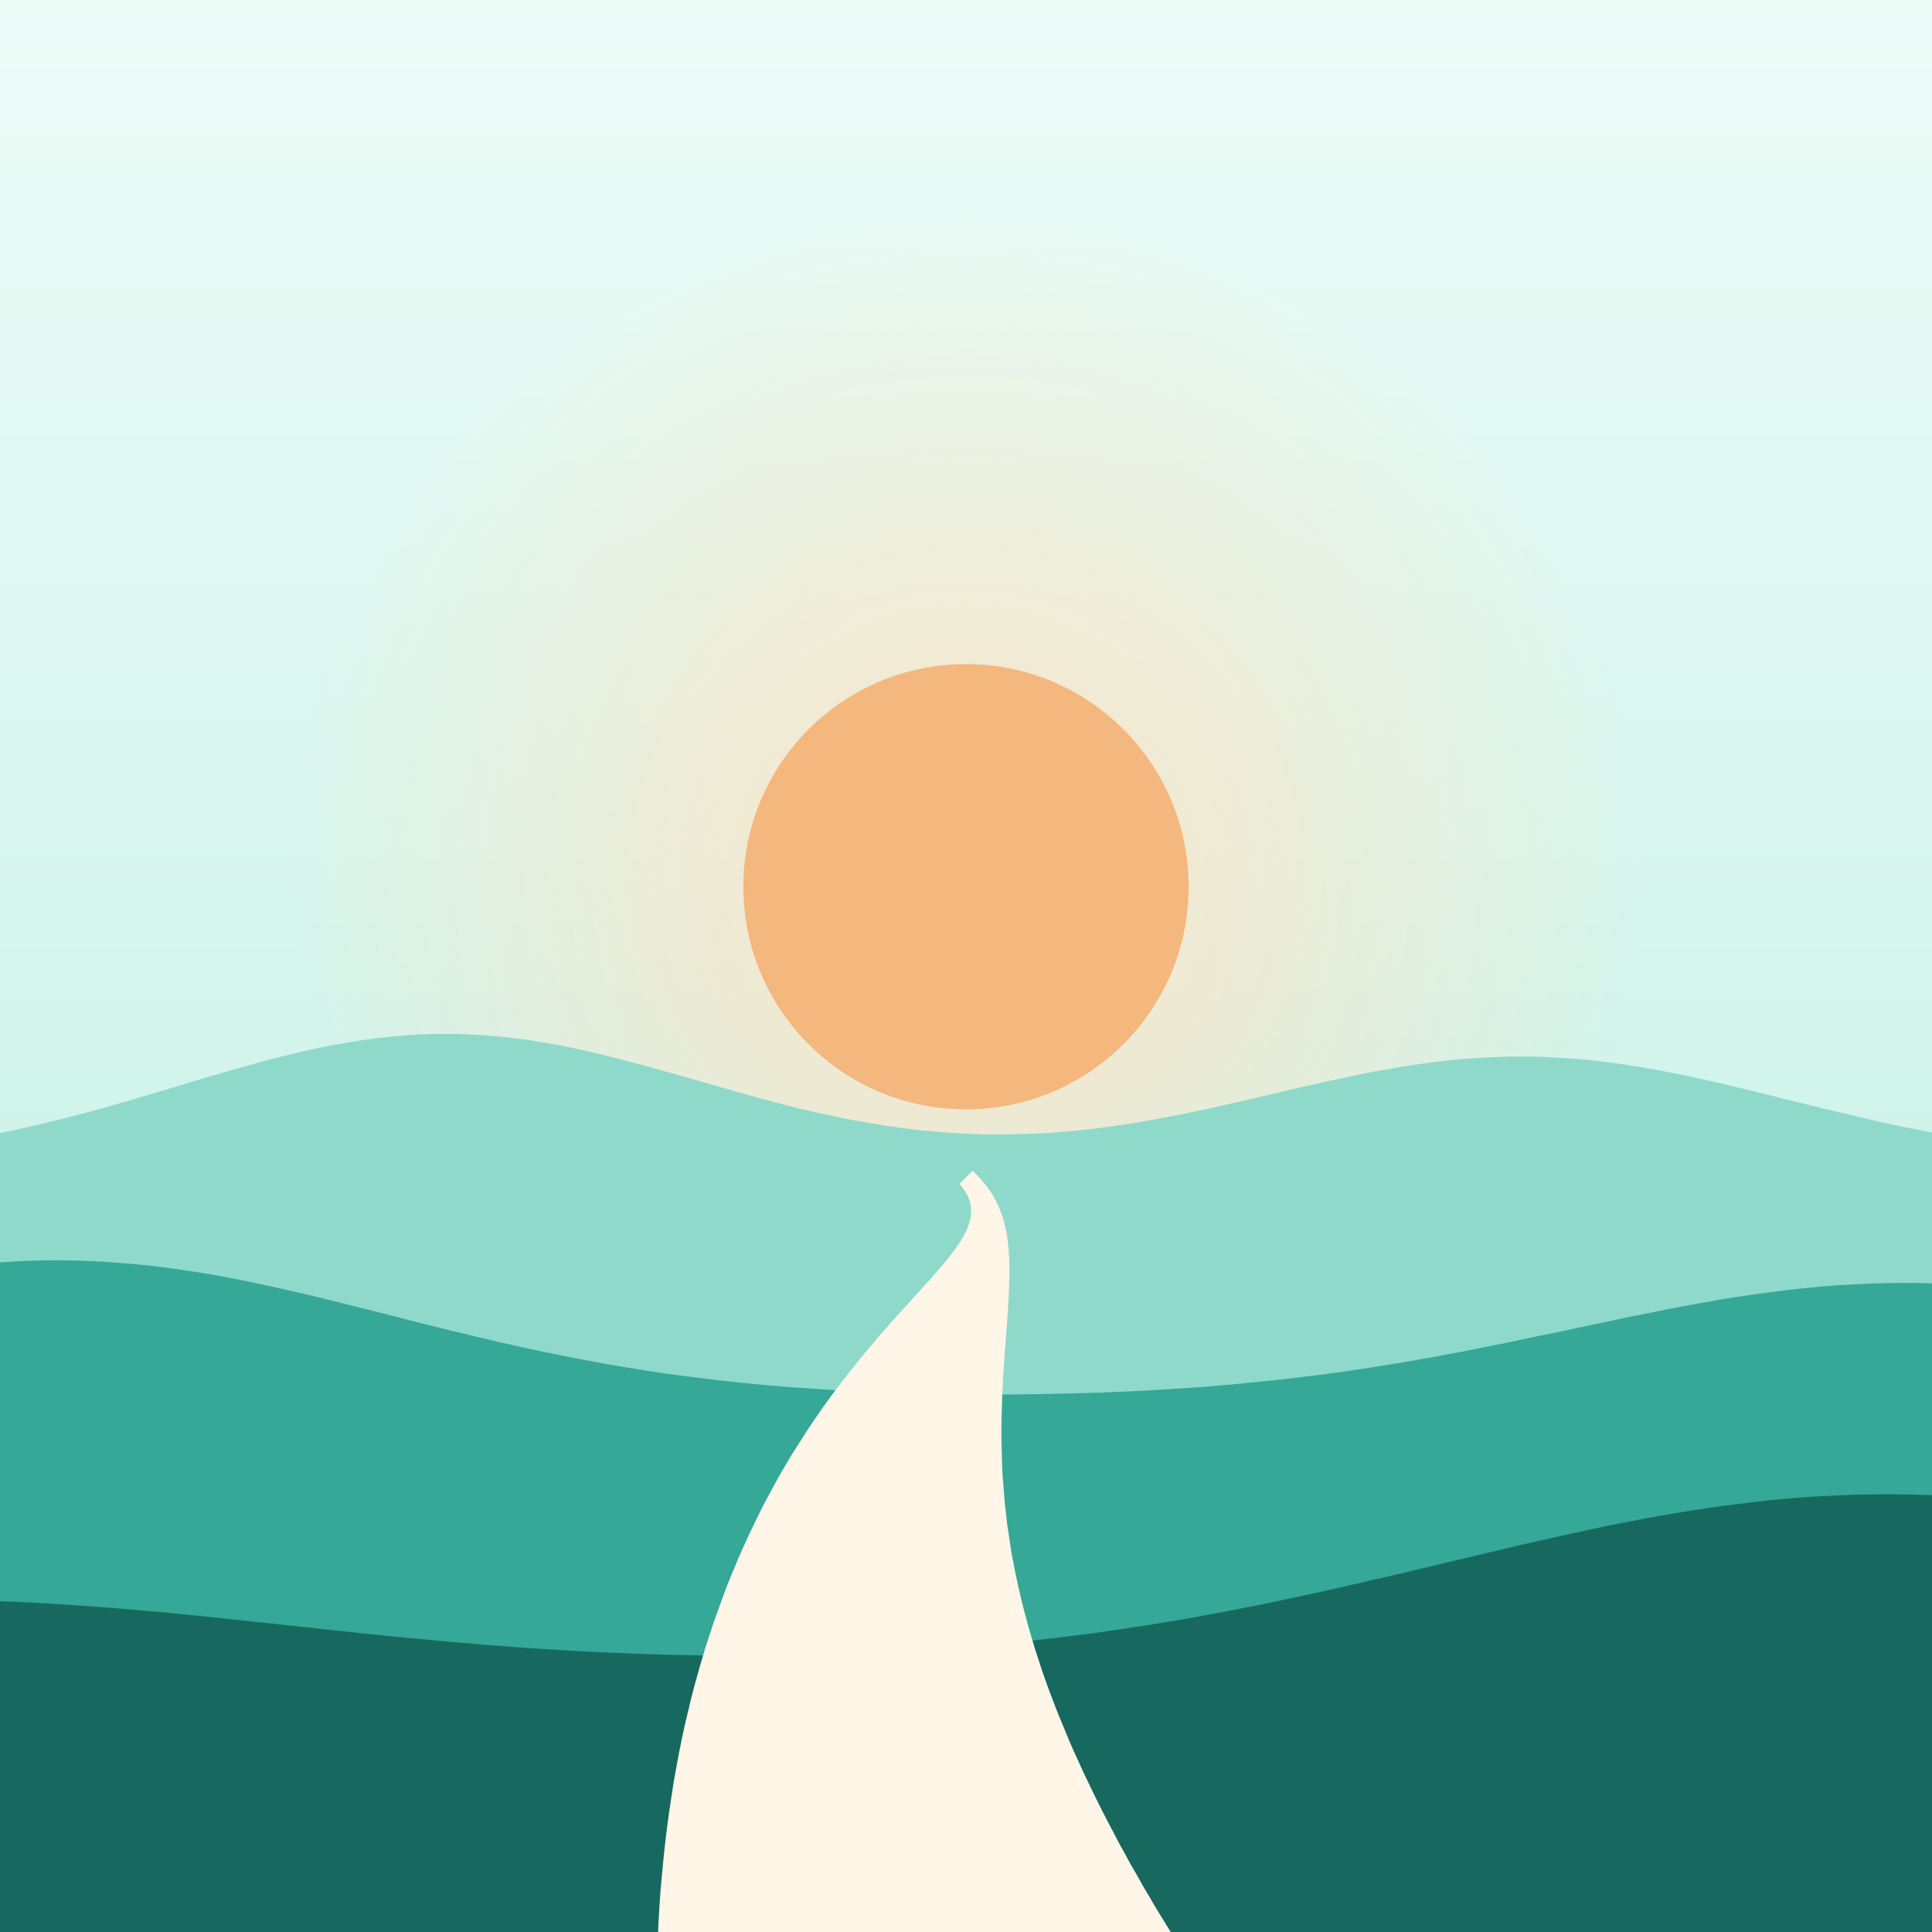
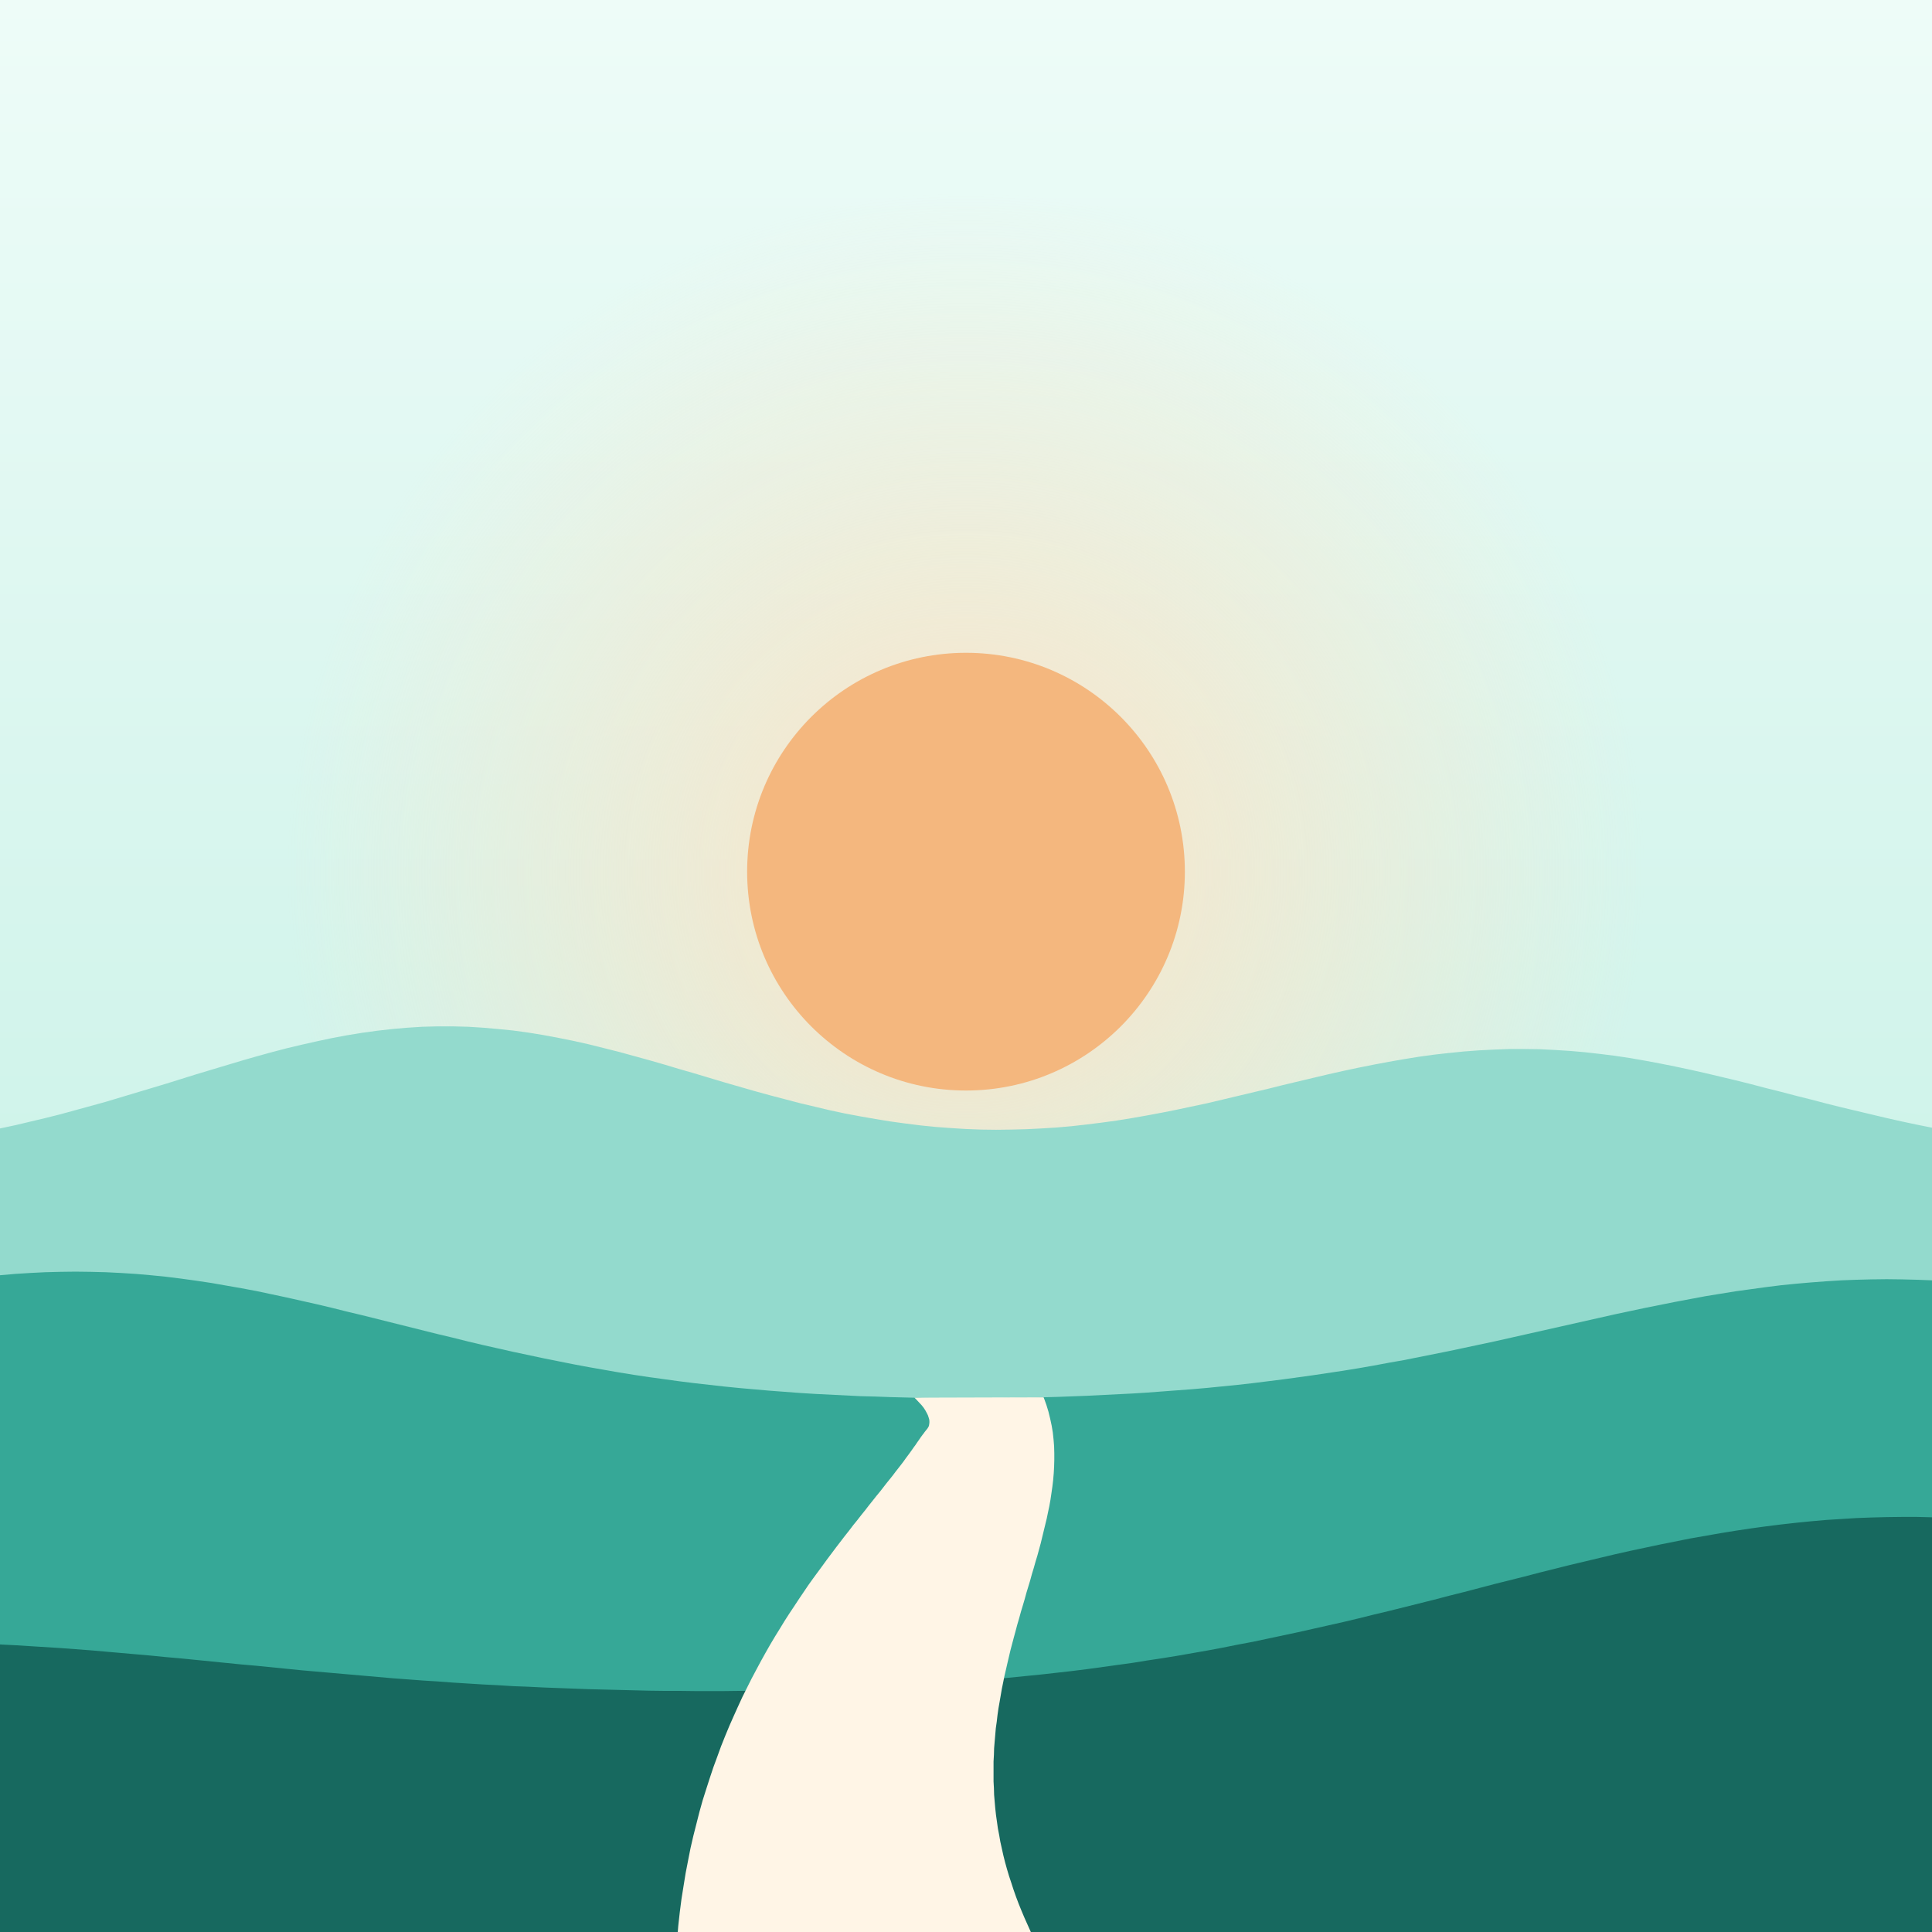
<svg xmlns="http://www.w3.org/2000/svg" viewBox="0 0 1024 1024" width="1024" height="1024">
  <defs>
    <linearGradient id="v9a-sky" x1="0" y1="0" x2="0" y2="700" gradientUnits="userSpaceOnUse">
      <stop offset="0" stop-color="#EEFCF8" />
      <stop offset="1" stop-color="#CBF2E8" />
    </linearGradient>
-     <radialGradient id="v9a-glow" cx="512" cy="470" r="360" gradientUnits="userSpaceOnUse">
+     <radialGradient id="v9a-glow" cx="512" cy="462" r="360" gradientUnits="userSpaceOnUse">
      <stop offset="0" stop-color="#FCE4C6" />
      <stop offset=".45" stop-color="#FCE4C6" stop-opacity=".55" />
      <stop offset="1" stop-color="#FCE4C6" stop-opacity="0" />
    </radialGradient>
  </defs>
  <rect x="-256" y="-256" width="1536" height="1536" fill="url(#v9a-sky)" />
-   <circle cx="512" cy="470" r="360" fill="url(#v9a-glow)" />
-   <path d="M-256 617.8 L-248 617.8 L-240 617.8 L-232 617.7 L-224 617.6 L-216 617.6 L-208 617.5 L-200 617.4 L-192 617.3 L-184 617.1 L-176 617 L-168 616.8 L-160 616.6 L-152 616.4 L-144 616.1 L-136 615.8 L-128 615.4 L-120 615.1 L-112 614.6 L-104 614.1 L-96 613.6 L-88 612.9 L-80 612.2 L-72 611.5 L-64 610.6 L-56 609.7 L-48 608.7 L-40 607.6 L-32 606.4 L-24 605.1 L-16 603.7 L-8 602.2 L0 600.6 L8 598.9 L16 597.1 L24 595.2 L32 593.3 L40 591.2 L48 589.1 L56 586.9 L64 584.6 L72 582.3 L80 579.9 L88 577.5 L96 575.1 L104 572.7 L112 570.3 L120 568 L128 565.7 L136 563.5 L144 561.3 L152 559.3 L160 557.4 L168 555.6 L176 554 L184 552.6 L192 551.3 L200 550.2 L208 549.4 L216 548.7 L224 548.2 L232 548 L240 548 L248 548.2 L256 548.7 L264 549.3 L272 550.2 L280 551.2 L288 552.5 L296 553.9 L304 555.5 L312 557.3 L320 559.2 L328 561.2 L336 563.3 L344 565.4 L352 567.7 L360 569.9 L368 572.2 L376 574.5 L384 576.8 L392 579.1 L400 581.3 L408 583.5 L416 585.6 L424 587.6 L432 589.5 L440 591.2 L448 592.9 L456 594.4 L464 595.8 L472 597 L480 598.1 L488 599.1 L496 599.8 L504 600.4 L512 600.9 L520 601.2 L528 601.3 L536 601.2 L544 601 L552 600.7 L560 600.2 L568 599.5 L576 598.7 L584 597.7 L592 596.6 L600 595.4 L608 594 L616 592.6 L624 591 L632 589.4 L640 587.7 L648 585.9 L656 584.1 L664 582.2 L672 580.4 L680 578.5 L688 576.6 L696 574.8 L704 573 L712 571.3 L720 569.6 L728 568 L736 566.6 L744 565.2 L752 564 L760 562.9 L768 562 L776 561.2 L784 560.7 L792 560.3 L800 560 L808 560 L816 560.1 L824 560.5 L832 561 L840 561.6 L848 562.5 L856 563.5 L864 564.7 L872 566 L880 567.4 L888 569 L896 570.6 L904 572.4 L912 574.2 L920 576.1 L928 578 L936 580 L944 582 L952 584 L960 585.9 L968 587.9 L976 589.8 L984 591.7 L992 593.6 L1000 595.4 L1008 597.1 L1016 598.7 L1024 600.3 L1032 601.8 L1040 603.2 L1048 604.6 L1056 605.8 L1064 607 L1072 608.1 L1080 609.1 L1088 610.1 L1096 610.9 L1104 611.7 L1112 612.4 L1120 613.1 L1128 613.7 L1136 614.2 L1144 614.7 L1152 615.1 L1160 615.5 L1168 615.8 L1176 616.1 L1184 616.4 L1192 616.6 L1200 616.8 L1208 617 L1216 617.1 L1224 617.3 L1232 617.4 L1240 617.5 L1248 617.6 L1256 617.6 L1264 617.7 L1272 617.7 L1280 617.8 L1280 1280 L-256 1280Z" fill="#8FD9CB" />
-   <path d="M-256 722 L-248 720.5 L-240 719 L-232 717.3 L-224 715.6 L-216 713.9 L-208 712.1 L-200 710.3 L-192 708.4 L-184 706.4 L-176 704.5 L-168 702.5 L-160 700.5 L-152 698.4 L-144 696.4 L-136 694.4 L-128 692.4 L-120 690.4 L-112 688.4 L-104 686.5 L-96 684.6 L-88 682.8 L-80 681 L-72 679.3 L-64 677.8 L-56 676.3 L-48 674.9 L-40 673.6 L-32 672.4 L-24 671.4 L-16 670.5 L-8 669.7 L0 669.1 L8 668.6 L16 668.2 L24 668 L32 668 L40 668.1 L48 668.4 L56 668.8 L64 669.4 L72 670.1 L80 670.9 L88 671.9 L96 673 L104 674.2 L112 675.5 L120 677 L128 678.5 L136 680.2 L144 681.9 L152 683.7 L160 685.5 L168 687.4 L176 689.4 L184 691.4 L192 693.4 L200 695.4 L208 697.4 L216 699.5 L224 701.5 L232 703.5 L240 705.5 L248 707.4 L256 709.3 L264 711.2 L272 713 L280 714.8 L288 716.5 L296 718.1 L304 719.7 L312 721.2 L320 722.7 L328 724.1 L336 725.4 L344 726.7 L352 727.9 L360 729 L368 730 L376 731 L384 731.9 L392 732.8 L400 733.6 L408 734.3 L416 735 L424 735.6 L432 736.1 L440 736.6 L448 737.1 L456 737.5 L464 737.8 L472 738.1 L480 738.4 L488 738.6 L496 738.8 L504 738.9 L512 739 L520 739.1 L528 739.1 L536 739.1 L544 739 L552 738.9 L560 738.7 L568 738.6 L576 738.3 L584 738.1 L592 737.7 L600 737.4 L608 737 L616 736.5 L624 736 L632 735.5 L640 734.9 L648 734.2 L656 733.5 L664 732.7 L672 731.9 L680 731.1 L688 730.1 L696 729.1 L704 728.1 L712 727 L720 725.8 L728 724.6 L736 723.3 L744 722 L752 720.6 L760 719.2 L768 717.7 L776 716.2 L784 714.6 L792 713 L800 711.4 L808 709.7 L816 708 L824 706.4 L832 704.7 L840 703 L848 701.3 L856 699.6 L864 697.9 L872 696.3 L880 694.7 L888 693.1 L896 691.6 L904 690.2 L912 688.8 L920 687.5 L928 686.3 L936 685.2 L944 684.2 L952 683.2 L960 682.4 L968 681.7 L976 681.1 L984 680.7 L992 680.3 L1000 680.1 L1008 680 L1016 680 L1024 680.2 L1032 680.5 L1040 680.9 L1048 681.4 L1056 682.1 L1064 682.8 L1072 683.7 L1080 684.7 L1088 685.8 L1096 686.9 L1104 688.2 L1112 689.5 L1120 690.9 L1128 692.4 L1136 693.9 L1144 695.5 L1152 697.1 L1160 698.7 L1168 700.4 L1176 702.1 L1184 703.8 L1192 705.5 L1200 707.2 L1208 708.9 L1216 710.6 L1224 712.2 L1232 713.8 L1240 715.4 L1248 717 L1256 718.5 L1264 719.9 L1272 721.3 L1280 722.7 L1280 1280 L-256 1280Z" fill="#35A897" />
-   <path d="M-256 864.1 L-248 863.3 L-240 862.4 L-232 861.5 L-224 860.6 L-216 859.7 L-208 858.9 L-200 858 L-192 857.2 L-184 856.4 L-176 855.6 L-168 854.8 L-160 854 L-152 853.3 L-144 852.6 L-136 852 L-128 851.4 L-120 850.8 L-112 850.3 L-104 849.8 L-96 849.4 L-88 849 L-80 848.7 L-72 848.5 L-64 848.3 L-56 848.1 L-48 848 L-40 848 L-32 848 L-24 848.1 L-16 848.3 L-8 848.5 L0 848.7 L8 849 L16 849.4 L24 849.8 L32 850.3 L40 850.8 L48 851.4 L56 852 L64 852.6 L72 853.3 L80 854 L88 854.7 L96 855.5 L104 856.3 L112 857.1 L120 858 L128 858.8 L136 859.7 L144 860.5 L152 861.4 L160 862.2 L168 863.1 L176 864 L184 864.8 L192 865.7 L200 866.5 L208 867.3 L216 868.1 L224 868.8 L232 869.6 L240 870.3 L248 871 L256 871.7 L264 872.3 L272 872.9 L280 873.5 L288 874 L296 874.5 L304 875 L312 875.4 L320 875.8 L328 876.1 L336 876.5 L344 876.7 L352 877 L360 877.2 L368 877.3 L376 877.5 L384 877.5 L392 877.6 L400 877.6 L408 877.5 L416 877.4 L424 877.3 L432 877.1 L440 876.9 L448 876.7 L456 876.4 L464 876 L472 875.6 L480 875.2 L488 874.7 L496 874.1 L504 873.6 L512 872.9 L520 872.3 L528 871.5 L536 870.7 L544 869.9 L552 869 L560 868.1 L568 867.1 L576 866.1 L584 865 L592 863.8 L600 862.6 L608 861.4 L616 860.1 L624 858.8 L632 857.4 L640 855.9 L648 854.4 L656 852.9 L664 851.3 L672 849.7 L680 848 L688 846.3 L696 844.6 L704 842.8 L712 841 L720 839.2 L728 837.3 L736 835.5 L744 833.6 L752 831.7 L760 829.8 L768 827.9 L776 826 L784 824.1 L792 822.2 L800 820.3 L808 818.4 L816 816.6 L824 814.8 L832 813 L840 811.3 L848 809.6 L856 807.9 L864 806.4 L872 804.8 L880 803.4 L888 802 L896 800.7 L904 799.5 L912 798.3 L920 797.3 L928 796.3 L936 795.4 L944 794.6 L952 793.9 L960 793.3 L968 792.9 L976 792.5 L984 792.2 L992 792.1 L1000 792 L1008 792.1 L1016 792.2 L1024 792.5 L1032 792.9 L1040 793.3 L1048 793.9 L1056 794.6 L1064 795.4 L1072 796.3 L1080 797.3 L1088 798.3 L1096 799.5 L1104 800.7 L1112 802 L1120 803.4 L1128 804.9 L1136 806.4 L1144 808 L1152 809.6 L1160 811.3 L1168 813 L1176 814.8 L1184 816.6 L1192 818.4 L1200 820.3 L1208 822.2 L1216 824.1 L1224 826 L1232 827.9 L1240 829.8 L1248 831.7 L1256 833.6 L1264 835.5 L1272 837.4 L1280 839.2 L1280 1280 L-256 1280Z" fill="#17695F" />
-   <path d="M508.5 627.5 L509.7 628.8 L510.7 630.2 L511.6 631.5 L512.4 632.9 L513.1 634.2 L513.6 635.6 L514.1 636.9 L514.4 638.3 L514.6 639.7 L514.7 641 L514.7 642.4 L514.6 643.7 L514.5 645.1 L514.2 646.4 L513.9 647.8 L513.4 649.1 L512.9 650.5 L512.4 651.8 L511.7 653.2 L511 654.6 L510.2 656 L509.3 657.5 L508.4 659 L507.4 660.4 L506.3 662 L505.1 663.5 L503.9 665.1 L502.7 666.7 L501.3 668.4 L499.9 670.1 L498.5 671.8 L496.9 673.6 L495.3 675.4 L493.7 677.3 L492 679.2 L490.2 681.1 L488.4 683.1 L486.6 685.2 L484.6 687.3 L482.7 689.4 L480.7 691.7 L478.6 693.9 L476.5 696.3 L474.3 698.7 L472.1 701.1 L469.9 703.7 L467.6 706.3 L465.3 708.9 L463 711.7 L460.6 714.5 L458.2 717.3 L455.8 720.3 L453.3 723.4 L450.8 726.5 L448.3 729.7 L445.8 733 L443.2 736.3 L440.6 739.8 L438 743.4 L435.4 747 L432.8 750.8 L430.2 754.6 L427.6 758.5 L425 762.6 L422.4 766.7 L419.7 770.9 L417.1 775.3 L414.5 779.7 L411.9 784.3 L409.3 789 L406.8 793.7 L404.2 798.6 L401.7 803.6 L399.2 808.8 L396.7 814 L394.3 819.3 L391.8 824.8 L389.5 830.4 L387.1 836.1 L384.8 841.9 L382.6 847.9 L380.4 853.9 L378.2 860.1 L376.1 866.5 L374 872.9 L372 879.5 L370.1 886.2 L368.2 893 L366.4 899.9 L364.7 907 L363 914.2 L361.4 921.5 L359.9 929 L358.5 936.6 L357.1 944.3 L355.9 952.1 L354.7 960.1 L353.6 968.2 L352.6 976.4 L351.7 984.8 L350.9 993.2 L350.1 1001.9 L349.5 1010.6 L349 1019.5 L348.6 1028.5 L348.3 1037.6 L348.1 1046.9 L348 1056.3 L348 1065.8 L348.2 1075.4 L348.4 1085.2 L348.8 1095.1 L349.3 1105.2 L350 1115.3 L350.7 1125.7 L351.6 1136.1 L352.6 1146.7 L353.7 1157.4 L355 1168.2 L356.4 1179.2 L357.9 1190.3 L359.6 1201.5 L361.4 1212.8 L363.4 1224.3 L365.5 1236 L367.7 1247.7 L370.1 1259.6 L372.6 1271.7 L375.3 1283.8 L378.2 1296.2 L381.2 1308.6 L384.3 1321.2 L387.6 1333.9 L391.1 1346.8 L394.7 1359.7 L398.5 1372.9 L402.4 1386.2 L406.6 1399.6 L410.9 1413.1 L415.3 1426.7 L776.7 1233.3 L769.1 1224.3 L761.8 1215.5 L754.5 1206.8 L747.5 1198.3 L740.6 1189.9 L733.8 1181.5 L727.2 1173.3 L720.8 1165.2 L714.5 1157.2 L708.3 1149.3 L702.3 1141.5 L696.4 1133.8 L690.7 1126.2 L685.1 1118.7 L679.7 1111.3 L674.4 1104 L669.2 1096.8 L664.1 1089.7 L659.2 1082.7 L654.4 1075.8 L649.7 1069 L645.2 1062.2 L640.7 1055.6 L636.4 1049 L632.2 1042.6 L628.1 1036.2 L624.1 1029.9 L620.3 1023.7 L616.5 1017.5 L612.8 1011.5 L609.3 1005.5 L605.8 999.6 L602.5 993.7 L599.2 988 L596.1 982.3 L593 976.7 L590.1 971.1 L587.2 965.6 L584.4 960.2 L581.7 954.8 L579.1 949.5 L576.6 944.3 L574.1 939.1 L571.8 934 L569.5 929 L567.3 924 L565.2 919 L563.2 914.1 L561.2 909.3 L559.3 904.5 L557.5 899.7 L555.7 895 L554 890.3 L552.4 885.7 L550.9 881.1 L549.4 876.6 L548 872.1 L546.7 867.7 L545.4 863.3 L544.2 858.9 L543 854.5 L541.9 850.2 L540.9 846 L539.9 841.7 L539 837.5 L538.1 833.4 L537.3 829.2 L536.5 825.1 L535.8 821.1 L535.2 817 L534.6 813 L534 809.1 L533.5 805.1 L533.1 801.2 L532.6 797.3 L532.3 793.5 L532 789.7 L531.7 785.9 L531.4 782.1 L531.2 778.4 L531.1 774.7 L531 771 L530.9 767.4 L530.8 763.8 L530.8 760.2 L530.8 756.7 L530.8 753.2 L530.9 749.7 L531 746.3 L531.1 742.9 L531.2 739.5 L531.4 736.2 L531.5 732.9 L531.7 729.6 L531.9 726.4 L532.1 723.2 L532.3 720.1 L532.5 716.9 L532.8 713.8 L533 710.8 L533.2 707.8 L533.4 704.8 L533.7 701.9 L533.9 699 L534.1 696.1 L534.3 693.3 L534.4 690.5 L534.6 687.7 L534.7 685 L534.8 682.3 L534.9 679.7 L535 677.1 L535 674.5 L535 671.9 L535 669.4 L534.9 667 L534.7 664.6 L534.6 662.2 L534.3 659.8 L534.1 657.5 L533.8 655.3 L533.4 653 L532.9 650.9 L532.4 648.7 L531.9 646.6 L531.2 644.6 L530.5 642.6 L529.8 640.6 L528.9 638.7 L528 636.9 L527.1 635.1 L526.1 633.3 L525 631.6 L523.8 629.9 L522.6 628.3 L521.3 626.7 L520 625.1 L518.5 623.6 L517.1 622 L515.5 620.5Z" fill="#FFF6E8" />
-   <circle cx="512" cy="470" r="118" fill="#F4B77E" />
+   <circle cx="512" cy="462" r="360" fill="url(#v9a-glow)" />
+   <path d="M-256 615.8 L-248 615.8 L-240 615.8 L-232 615.7 L-224 615.6 L-216 615.6 L-208 615.5 L-200 615.4 L-192 615.3 L-184 615.1 L-176 615 L-168 614.8 L-160 614.6 L-152 614.3 L-144 614.1 L-136 613.7 L-128 613.4 L-120 613 L-112 612.5 L-104 612 L-96 611.4 L-88 610.8 L-80 610.1 L-72 609.3 L-64 608.4 L-56 607.5 L-48 606.4 L-40 605.3 L-32 604 L-24 602.7 L-16 601.3 L-8 599.7 L0 598.1 L8 596.4 L16 594.5 L24 592.6 L32 590.6 L40 588.4 L48 586.2 L56 584 L64 581.6 L72 579.2 L80 576.8 L88 574.4 L96 571.9 L104 569.4 L112 567 L120 564.6 L128 562.2 L136 559.9 L144 557.7 L152 555.6 L160 553.7 L168 551.9 L176 550.2 L184 548.7 L192 547.4 L200 546.3 L208 545.4 L216 544.7 L224 544.2 L232 544 L240 544 L248 544.2 L256 544.7 L264 545.4 L272 546.2 L280 547.3 L288 548.6 L296 550.1 L304 551.7 L312 553.5 L320 555.5 L328 557.5 L336 559.7 L344 561.9 L352 564.2 L360 566.6 L368 568.9 L376 571.3 L384 573.7 L392 576 L400 578.3 L408 580.5 L416 582.6 L424 584.7 L432 586.6 L440 588.5 L448 590.2 L456 591.7 L464 593.1 L472 594.4 L480 595.5 L488 596.5 L496 597.3 L504 597.9 L512 598.4 L520 598.7 L528 598.8 L536 598.7 L544 598.5 L552 598.1 L560 597.6 L568 596.9 L576 596 L584 595 L592 593.9 L600 592.6 L608 591.2 L616 589.7 L624 588.1 L632 586.4 L640 584.7 L648 582.8 L656 580.9 L664 579 L672 577.1 L680 575.1 L688 573.2 L696 571.3 L704 569.4 L712 567.6 L720 565.9 L728 564.3 L736 562.8 L744 561.4 L752 560.1 L760 559 L768 558.1 L776 557.3 L784 556.7 L792 556.3 L800 556 L808 556 L816 556.1 L824 556.5 L832 557 L840 557.7 L848 558.6 L856 559.6 L864 560.8 L872 562.2 L880 563.7 L888 565.3 L896 567 L904 568.8 L912 570.7 L920 572.6 L928 574.6 L936 576.7 L944 578.7 L952 580.8 L960 582.8 L968 584.9 L976 586.9 L984 588.8 L992 590.7 L1000 592.6 L1008 594.4 L1016 596.1 L1024 597.7 L1032 599.3 L1040 600.7 L1048 602.1 L1056 603.4 L1064 604.6 L1072 605.8 L1080 606.8 L1088 607.8 L1096 608.7 L1104 609.5 L1112 610.2 L1120 610.9 L1128 611.5 L1136 612.1 L1144 612.6 L1152 613 L1160 613.4 L1168 613.7 L1176 614 L1184 614.3 L1192 614.6 L1200 614.8 L1208 614.9 L1216 615.1 L1224 615.2 L1232 615.4 L1240 615.5 L1248 615.5 L1256 615.6 L1264 615.7 L1272 615.7 L1280 615.8 L1280 1280 L-256 1280Z" fill="#93DACD" />
+   <path d="M-256 728.7 L-248 727.4 L-240 726.1 L-232 724.6 L-224 723.1 L-216 721.6 L-208 719.9 L-200 718.2 L-192 716.5 L-184 714.7 L-176 712.9 L-168 711 L-160 709 L-152 707.1 L-144 705.1 L-136 703.1 L-128 701.1 L-120 699.1 L-112 697.1 L-104 695.2 L-96 693.2 L-88 691.3 L-80 689.5 L-72 687.7 L-64 686 L-56 684.3 L-48 682.8 L-40 681.4 L-32 680 L-24 678.8 L-16 677.7 L-8 676.7 L0 675.9 L8 675.2 L16 674.7 L24 674.3 L32 674.1 L40 674 L48 674.1 L56 674.3 L64 674.7 L72 675.2 L80 675.9 L88 676.7 L96 677.7 L104 678.8 L112 680 L120 681.4 L128 682.8 L136 684.3 L144 686 L152 687.7 L160 689.5 L168 691.3 L176 693.2 L184 695.2 L192 697.1 L200 699.1 L208 701.1 L216 703.1 L224 705.1 L232 707.1 L240 709 L248 711 L256 712.9 L264 714.7 L272 716.5 L280 718.2 L288 719.9 L296 721.5 L304 723.1 L312 724.6 L320 726 L328 727.4 L336 728.7 L344 729.9 L352 731 L360 732.1 L368 733.1 L376 734 L384 734.9 L392 735.7 L400 736.4 L408 737.1 L416 737.7 L424 738.3 L432 738.8 L440 739.2 L448 739.6 L456 740 L464 740.2 L472 740.5 L480 740.7 L488 740.9 L496 741 L504 741 L512 741.1 L520 741.1 L528 741 L536 740.9 L544 740.8 L552 740.6 L560 740.4 L568 740.1 L576 739.8 L584 739.4 L592 739 L600 738.6 L608 738.1 L616 737.5 L624 736.9 L632 736.3 L640 735.6 L648 734.8 L656 734 L664 733.1 L672 732.1 L680 731.1 L688 730 L696 728.9 L704 727.7 L712 726.5 L720 725.2 L728 723.8 L736 722.3 L744 720.9 L752 719.3 L760 717.7 L768 716.1 L776 714.4 L784 712.7 L792 711 L800 709.2 L808 707.4 L816 705.6 L824 703.8 L832 702 L840 700.2 L848 698.4 L856 696.6 L864 694.9 L872 693.2 L880 691.6 L888 690 L896 688.5 L904 687 L912 685.7 L920 684.4 L928 683.3 L936 682.2 L944 681.2 L952 680.4 L960 679.7 L968 679.1 L976 678.6 L984 678.3 L992 678.1 L1000 678 L1008 678.1 L1016 678.3 L1024 678.6 L1032 679.1 L1040 679.7 L1048 680.4 L1056 681.2 L1064 682.2 L1072 683.3 L1080 684.4 L1088 685.7 L1096 687 L1104 688.5 L1112 690 L1120 691.6 L1128 693.2 L1136 694.9 L1144 696.6 L1152 698.4 L1160 700.2 L1168 702 L1176 703.8 L1184 705.6 L1192 707.4 L1200 709.2 L1208 711 L1216 712.7 L1224 714.4 L1232 716.1 L1240 717.7 L1248 719.3 L1256 720.9 L1264 722.4 L1272 723.8 L1280 725.2 L1280 1280 L-256 1280Z" fill="#36A897" />
+   <path d="M-256 883 L-248 882.2 L-240 881.4 L-232 880.6 L-224 879.8 L-216 879.1 L-208 878.3 L-200 877.6 L-192 876.8 L-184 876.1 L-176 875.4 L-168 874.8 L-160 874.1 L-152 873.5 L-144 873 L-136 872.5 L-128 872 L-120 871.6 L-112 871.2 L-104 870.8 L-96 870.6 L-88 870.3 L-80 870.2 L-72 870.1 L-64 870 L-56 870 L-48 870.1 L-40 870.2 L-32 870.3 L-24 870.6 L-16 870.8 L-8 871.2 L0 871.6 L8 872 L16 872.5 L24 873 L32 873.5 L40 874.1 L48 874.7 L56 875.4 L64 876.1 L72 876.8 L80 877.5 L88 878.3 L96 879 L104 879.8 L112 880.6 L120 881.4 L128 882.2 L136 882.9 L144 883.7 L152 884.5 L160 885.3 L168 886 L176 886.7 L184 887.4 L192 888.1 L200 888.8 L208 889.5 L216 890.1 L224 890.7 L232 891.2 L240 891.8 L248 892.3 L256 892.8 L264 893.2 L272 893.7 L280 894 L288 894.4 L296 894.7 L304 895 L312 895.3 L320 895.5 L328 895.7 L336 895.9 L344 896.1 L352 896.2 L360 896.2 L368 896.3 L376 896.3 L384 896.3 L392 896.2 L400 896.2 L408 896 L416 895.9 L424 895.7 L432 895.5 L440 895.2 L448 894.9 L456 894.6 L464 894.3 L472 893.9 L480 893.4 L488 892.9 L496 892.4 L504 891.9 L512 891.2 L520 890.6 L528 889.9 L536 889.1 L544 888.3 L552 887.5 L560 886.6 L568 885.7 L576 884.7 L584 883.6 L592 882.5 L600 881.4 L608 880.1 L616 878.9 L624 877.6 L632 876.2 L640 874.8 L648 873.3 L656 871.7 L664 870.2 L672 868.5 L680 866.8 L688 865.1 L696 863.3 L704 861.5 L712 859.7 L720 857.8 L728 855.8 L736 853.9 L744 851.9 L752 849.9 L760 847.9 L768 845.8 L776 843.8 L784 841.7 L792 839.6 L800 837.6 L808 835.6 L816 833.5 L824 831.5 L832 829.5 L840 827.6 L848 825.7 L856 823.8 L864 822 L872 820.3 L880 818.6 L888 817 L896 815.4 L904 814 L912 812.6 L920 811.3 L928 810.1 L936 809 L944 808 L952 807.1 L960 806.3 L968 805.6 L976 805.1 L984 804.6 L992 804.3 L1000 804.1 L1008 804 L1016 804 L1024 804.2 L1032 804.5 L1040 804.8 L1048 805.3 L1056 806 L1064 806.7 L1072 807.5 L1080 808.5 L1088 809.5 L1096 810.7 L1104 811.9 L1112 813.3 L1120 814.7 L1128 816.2 L1136 817.8 L1144 819.4 L1152 821.2 L1160 822.9 L1168 824.8 L1176 826.6 L1184 828.6 L1192 830.5 L1200 832.5 L1208 834.5 L1216 836.6 L1224 838.6 L1232 840.7 L1240 842.7 L1248 844.8 L1256 846.8 L1264 848.9 L1272 850.9 L1280 852.9 L1280 1280 L-256 1280Z" fill="#17695F" />
+   <path d="M484.7 740.8 L485.6 741.7 L487.1 743.3 L488.5 744.8 L489.6 746.2 L490.5 747.6 L491.2 748.9 L491.8 750.1 L492.2 751.3 L492.5 752.3 L492.6 753.2 L492.6 754.1 L492.5 754.8 L492.4 755.5 L492.2 756.1 L491.9 756.6 L491.6 757.1 L491.2 757.6 L490.8 758.1 L490.4 758.6 L490 759.1 L489.6 759.7 L489.1 760.3 L488.6 761 L488 761.8 L487.4 762.7 L486.7 763.7 L486 764.7 L485.2 765.9 L484.3 767.1 L483.4 768.4 L482.4 769.8 L481.3 771.3 L480.1 772.9 L478.9 774.6 L477.6 776.3 L476.2 778.1 L474.7 780 L473.2 782 L471.6 784 L469.9 786.1 L468.2 788.3 L466.4 790.6 L464.5 792.9 L462.6 795.3 L460.6 797.8 L458.6 800.4 L456.5 803 L454.4 805.7 L452.2 808.4 L450 811.3 L447.7 814.2 L445.4 817.2 L443.1 820.2 L440.7 823.4 L438.3 826.6 L435.9 829.9 L433.4 833.3 L430.9 836.7 L428.4 840.2 L425.9 843.9 L423.4 847.6 L420.9 851.4 L418.3 855.3 L415.8 859.2 L413.3 863.3 L410.7 867.5 L408.2 871.7 L405.7 876.1 L403.2 880.6 L400.8 885.1 L398.3 889.8 L395.9 894.6 L393.5 899.4 L391.2 904.4 L388.9 909.5 L386.6 914.7 L384.4 920 L382.2 925.5 L380.2 931 L378.1 936.7 L376.2 942.4 L374.3 948.3 L372.4 954.3 L370.7 960.4 L369.1 966.7 L367.5 973 L366 979.5 L364.7 986.1 L363.4 992.8 L362.3 999.6 L361.2 1006.5 L360.3 1013.5 L359.5 1020.7 L358.9 1028 L358.3 1035.3 L357.9 1042.8 L357.6 1050.4 L357.5 1058.1 L357.5 1065.9 L357.6 1073.8 L357.9 1081.8 L358.4 1089.9 L359 1098.1 L359.7 1106.4 L360.7 1114.8 L361.7 1123.4 L363 1131.9 L364.4 1140.6 L366 1149.4 L367.7 1158.3 L369.6 1167.3 L371.7 1176.3 L374 1185.5 L376.5 1194.7 L379.1 1204.1 L381.9 1213.5 L384.9 1223 L388.1 1232.6 L391.5 1242.3 L395 1252.1 L398.8 1262 L402.7 1272 L406.9 1282.1 L411.2 1292.2 L415.8 1302.5 L420.5 1312.8 L425.4 1323.2 L430.6 1333.7 L436 1344.4 L441.5 1355.1 L447.3 1365.9 L453.3 1376.8 L459.5 1387.8 L465.9 1398.9 L472.6 1410.1 L479.4 1421.3 L720.6 1218.7 L712.6 1212.2 L705 1205.8 L697.5 1199.5 L690.3 1193.4 L683.2 1187.3 L676.4 1181.3 L669.8 1175.3 L663.4 1169.5 L657.2 1163.7 L651.2 1158 L645.4 1152.4 L639.8 1146.9 L634.4 1141.5 L629.1 1136.1 L624 1130.8 L619.1 1125.6 L614.4 1120.5 L609.8 1115.4 L605.4 1110.5 L601.2 1105.6 L597.1 1100.7 L593.2 1096 L589.4 1091.3 L585.8 1086.6 L582.3 1082.1 L579 1077.6 L575.7 1073.1 L572.7 1068.8 L569.7 1064.5 L566.9 1060.2 L564.1 1056 L561.6 1051.8 L559.1 1047.7 L556.7 1043.7 L554.4 1039.7 L552.3 1035.7 L550.2 1031.8 L548.3 1027.9 L546.4 1024.1 L544.7 1020.3 L543 1016.5 L541.4 1012.7 L539.9 1009 L538.5 1005.3 L537.2 1001.6 L536 997.9 L534.8 994.3 L533.7 990.6 L532.7 987 L531.8 983.4 L531 979.8 L530.2 976.2 L529.6 972.7 L528.9 969.1 L528.4 965.5 L527.9 962 L527.5 958.4 L527.2 954.9 L526.9 951.3 L526.8 947.8 L526.6 944.2 L526.6 940.7 L526.6 937.2 L526.6 933.6 L526.8 930.1 L526.9 926.6 L527.2 923 L527.5 919.5 L527.8 916 L528.3 912.5 L528.7 909 L529.2 905.5 L529.8 902.1 L530.4 898.6 L531 895.1 L531.7 891.7 L532.4 888.2 L533.2 884.8 L534 881.3 L534.8 877.9 L535.6 874.5 L536.5 871.1 L537.4 867.7 L538.3 864.4 L539.2 861 L540.2 857.6 L541.1 854.3 L542.1 851 L543.1 847.6 L544 844.3 L545 841 L546 837.7 L546.9 834.4 L547.9 831.1 L548.8 827.9 L549.8 824.6 L550.7 821.3 L551.6 818 L552.4 814.7 L553.2 811.4 L554 808.1 L554.8 804.8 L555.5 801.4 L556.2 798.1 L556.8 794.7 L557.3 791.3 L557.8 787.8 L558.2 784.4 L558.5 780.9 L558.7 777.4 L558.8 773.8 L558.8 770.2 L558.7 766.6 L558.4 762.9 L558 759.2 L557.4 755.6 L556.6 751.9 L555.7 748.2 L554.6 744.6 L553.3 741 L553.1 740.6Z" fill="#FFF5E6" />
+   <circle cx="512" cy="462" r="116" fill="#F4B77E" />
</svg>
